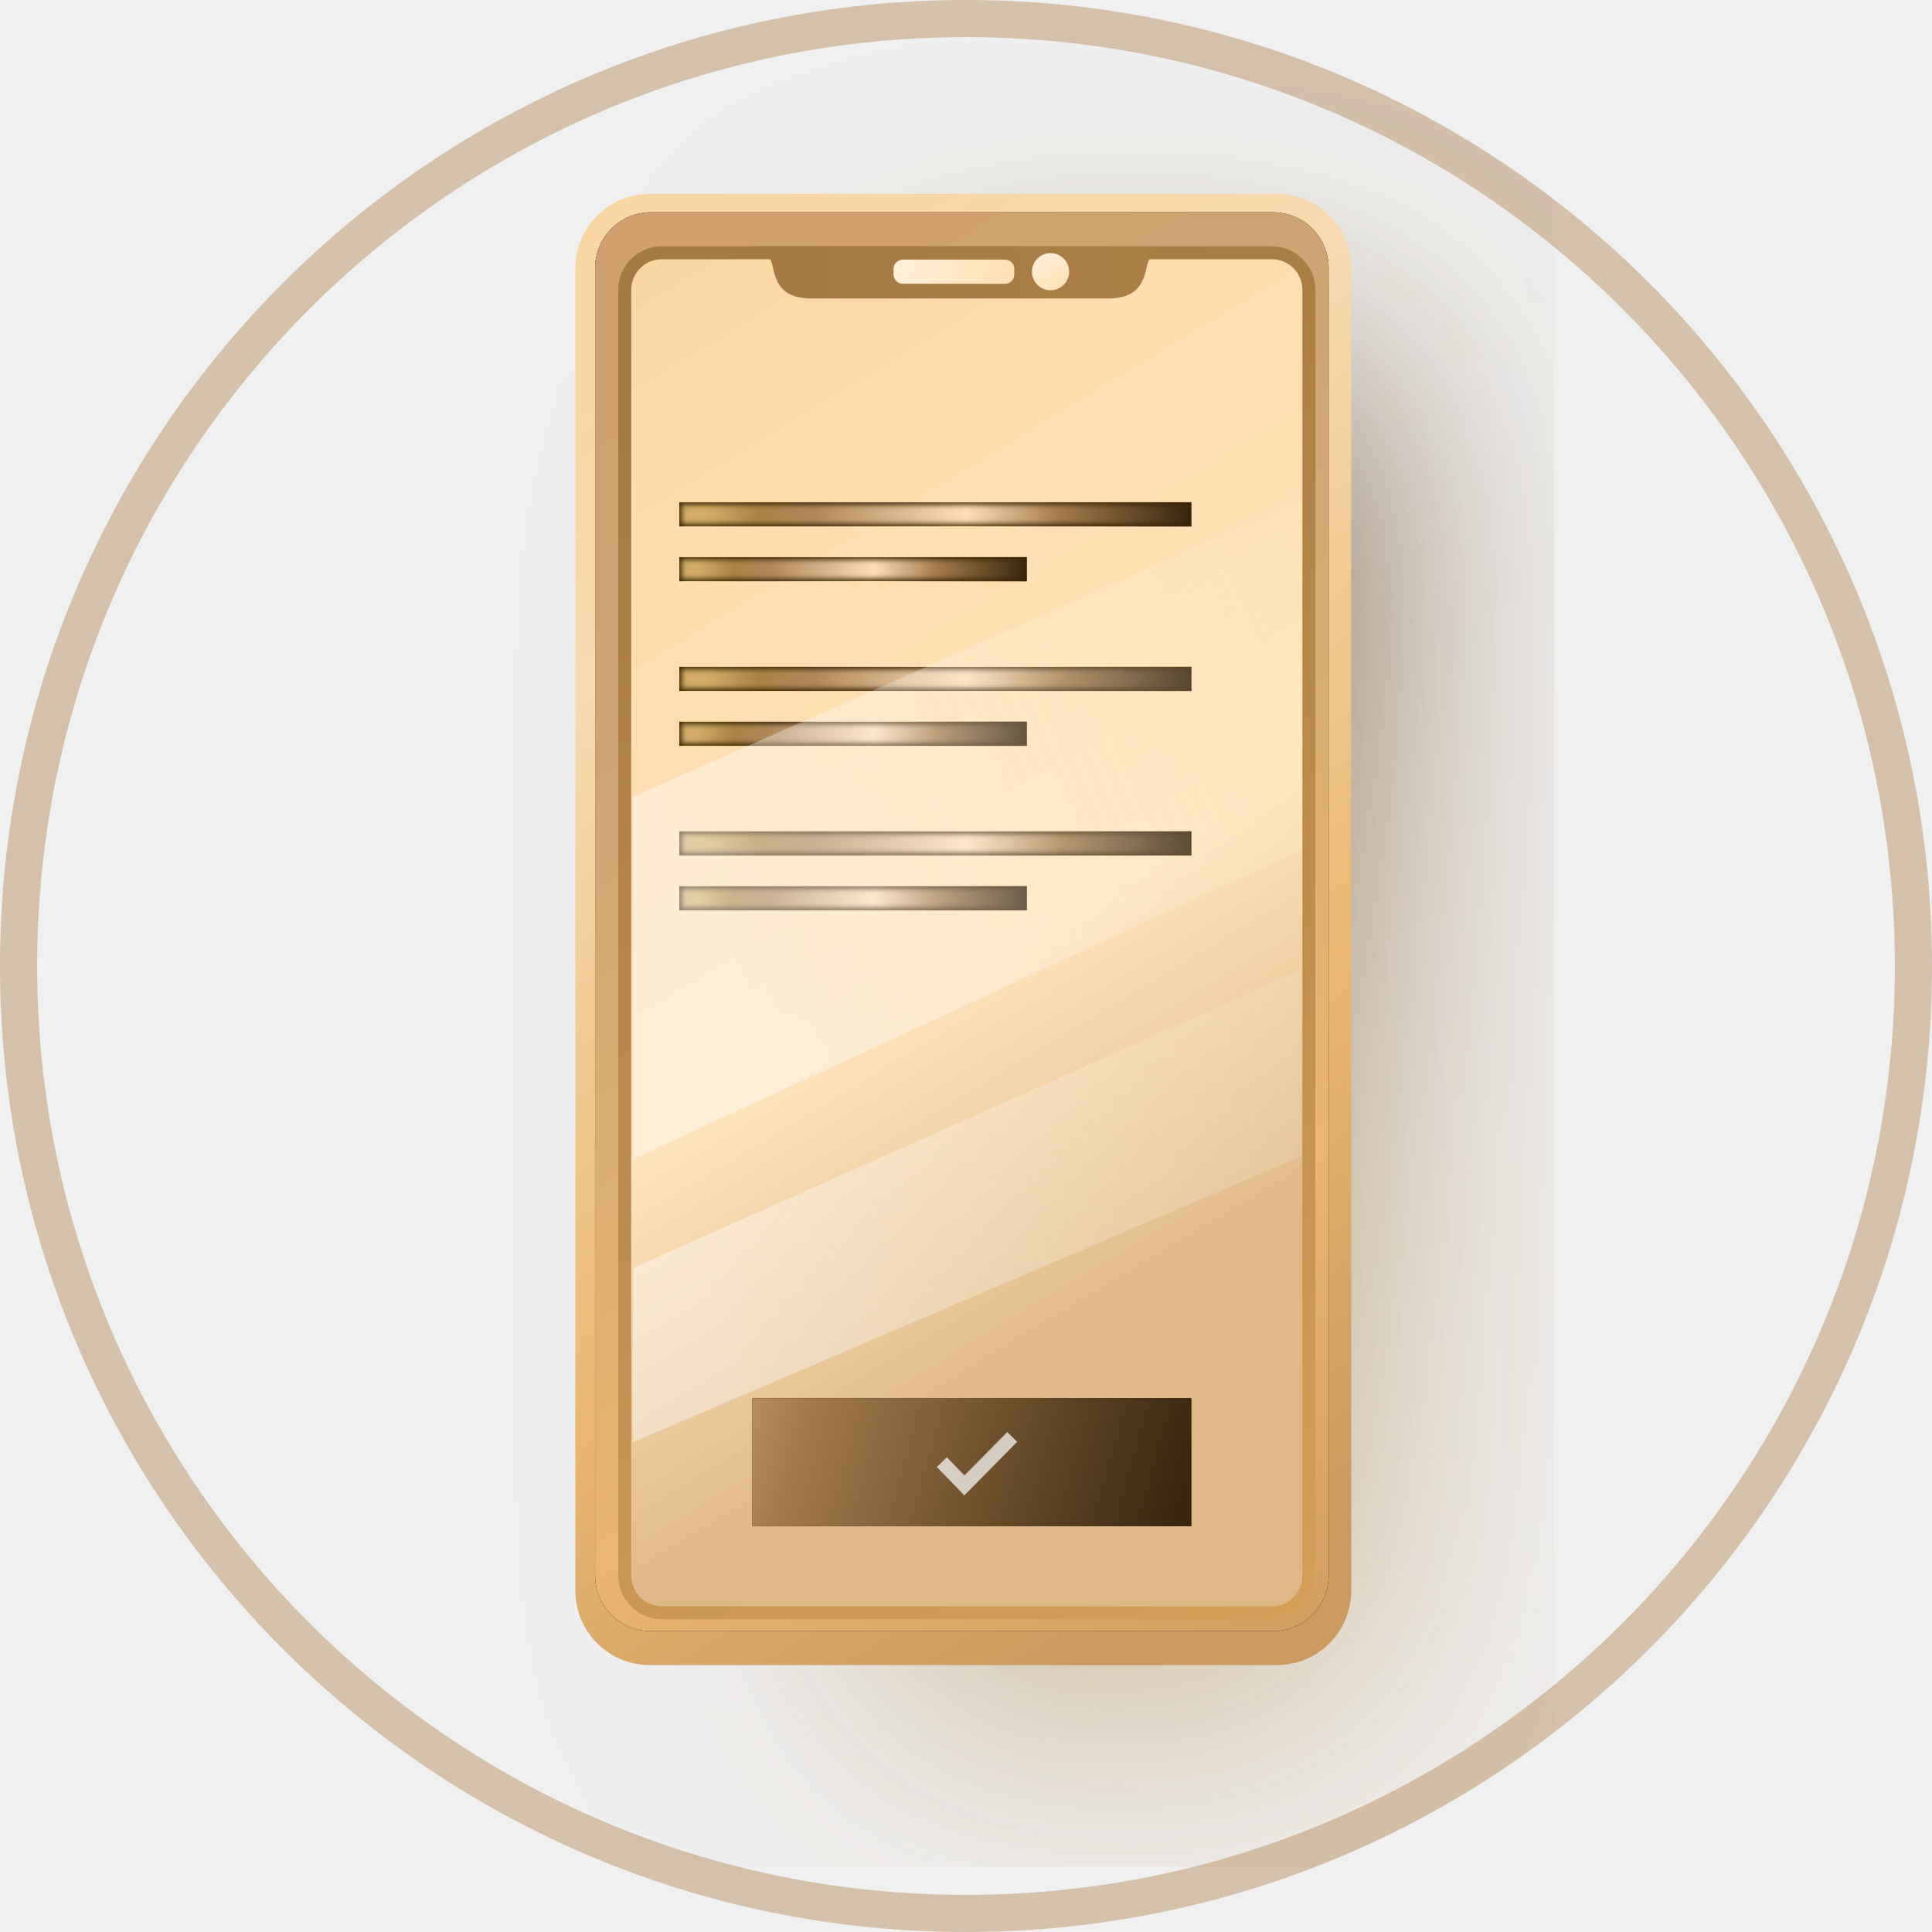
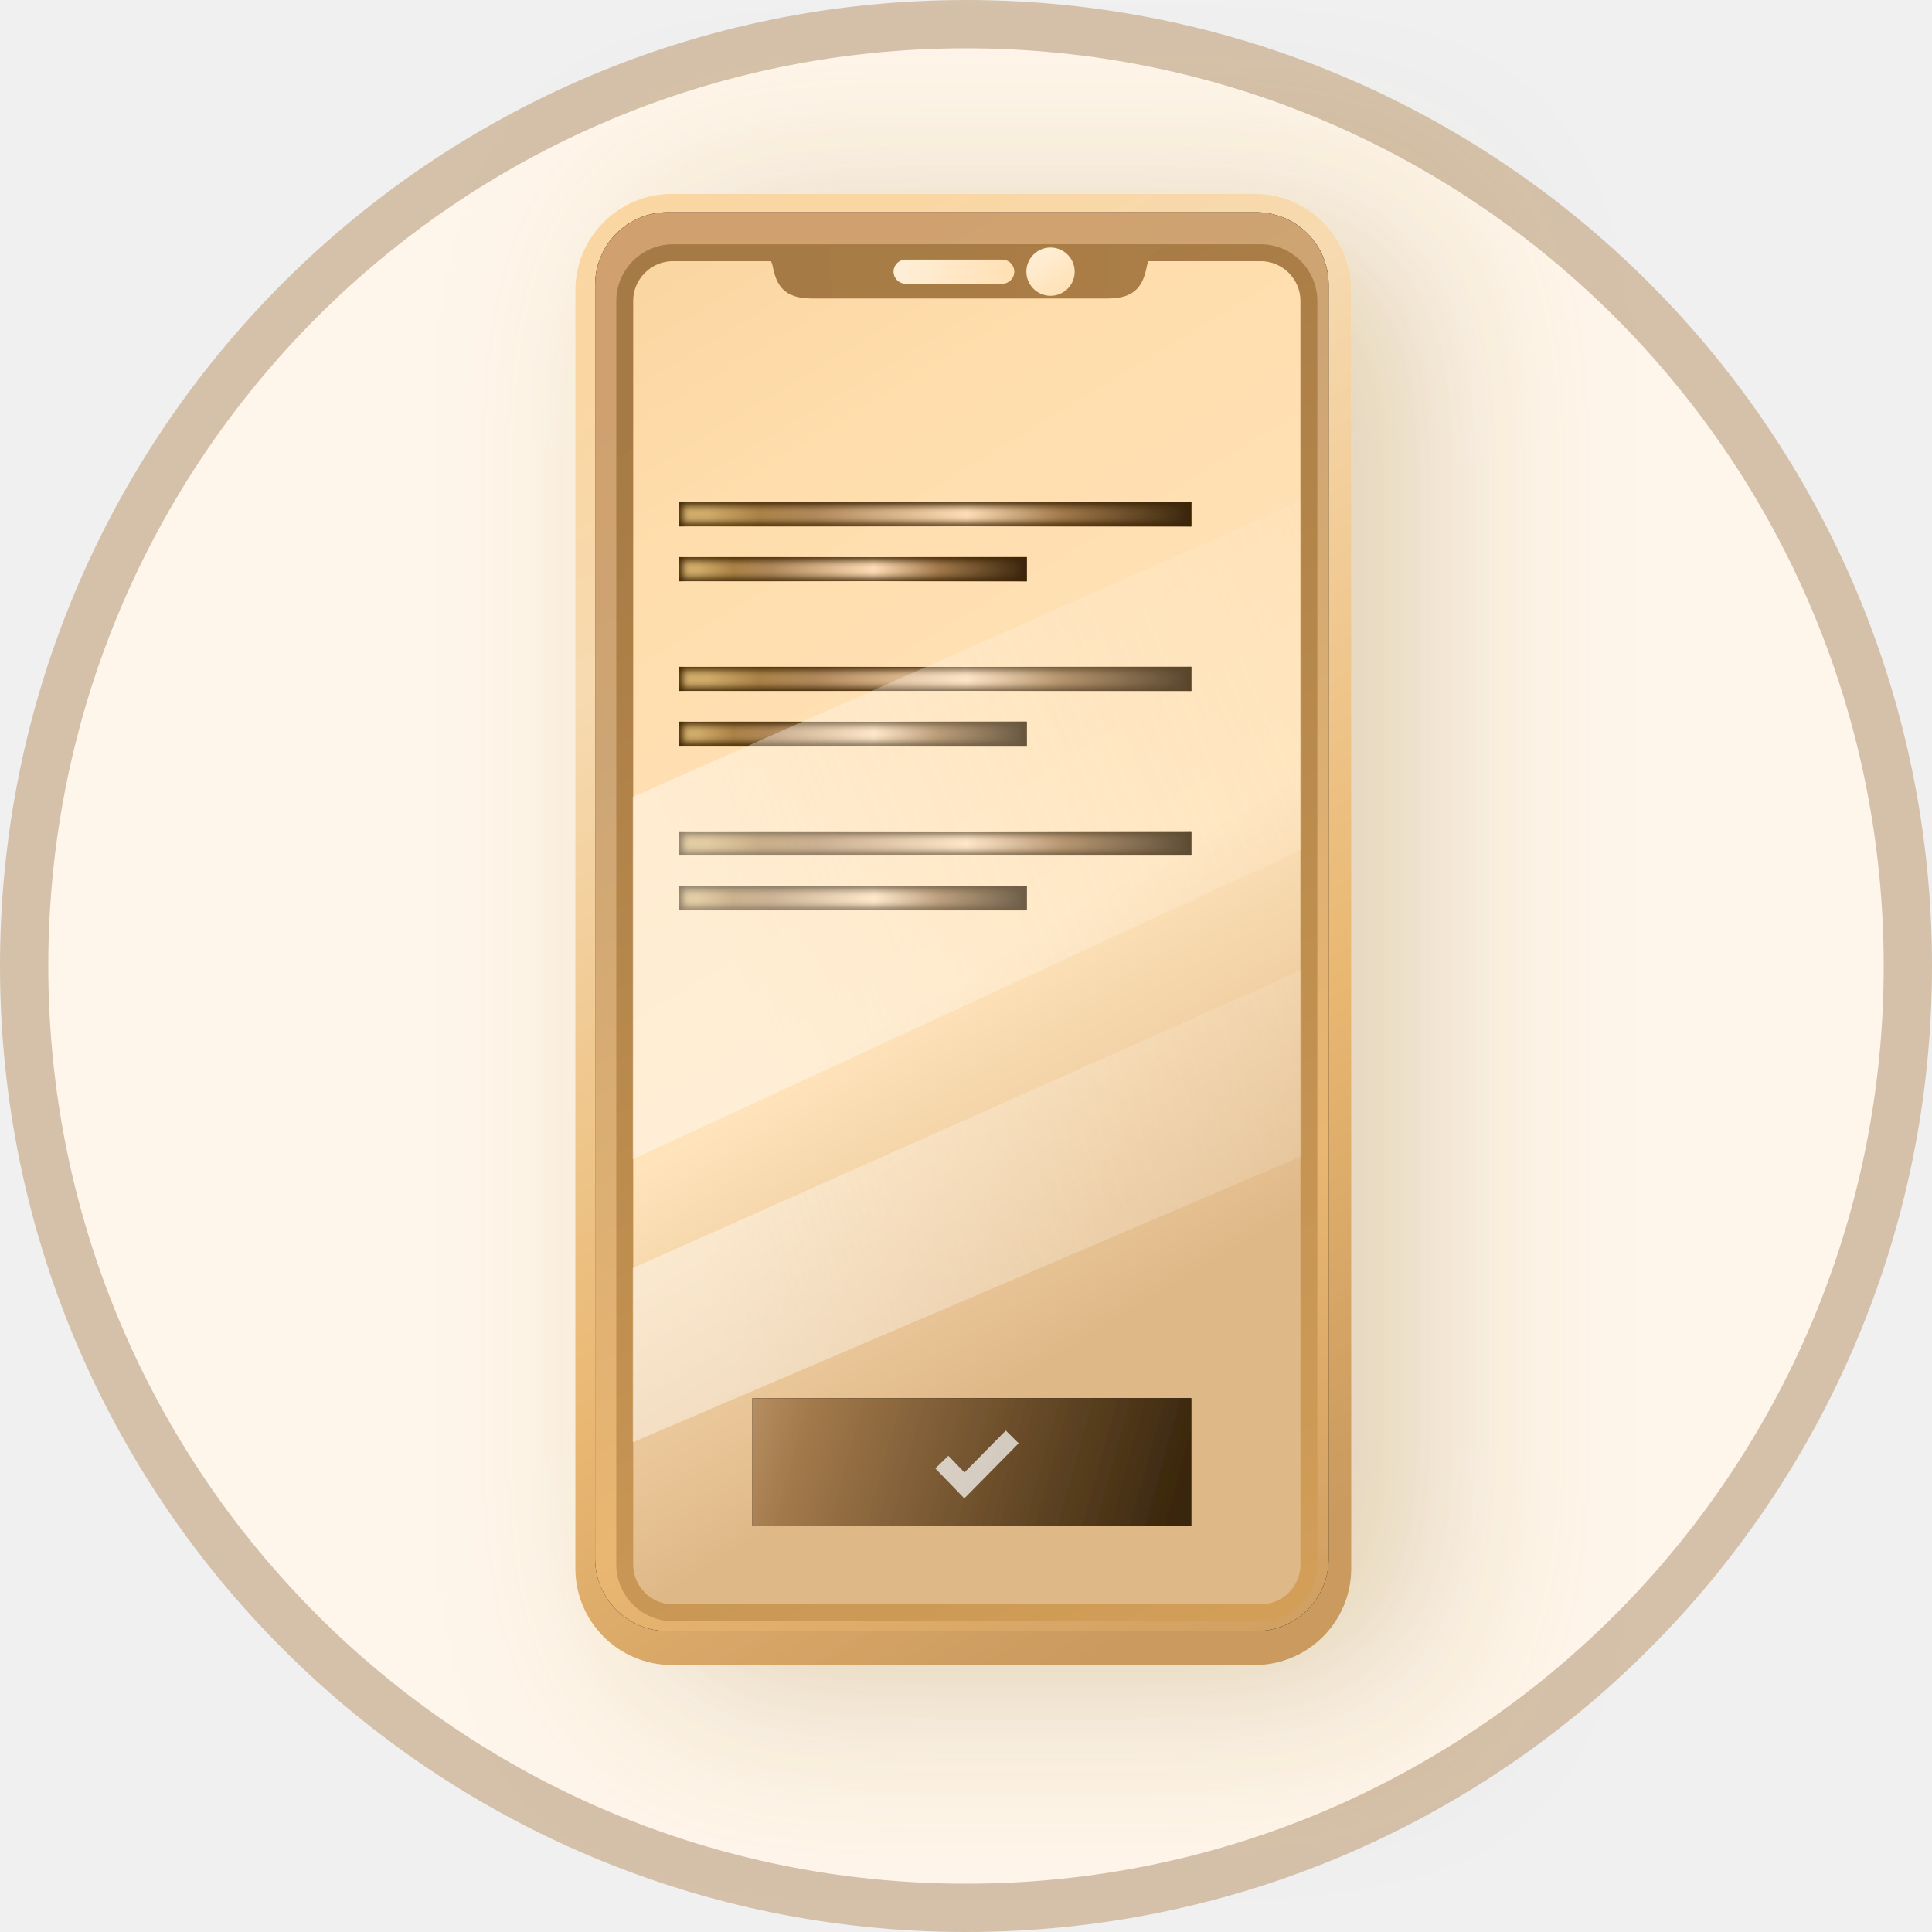
- <svg xmlns="http://www.w3.org/2000/svg" xmlns:xlink="http://www.w3.org/1999/xlink" width="104" height="104" viewBox="0 0 104 104">
+ <svg xmlns="http://www.w3.org/2000/svg" xmlns:xlink="http://www.w3.org/1999/xlink" width="80" height="80" viewBox="0 0 80 80">
  <defs>
-     <linearGradient id="prefix__f" x1="66.268%" x2="43.976%" y1="113.858%" y2="22.666%">
-       <stop offset="0%" stop-color="#D9AF5F" stop-opacity=".39" />
-       <stop offset="100%" stop-color="#6E4F28" />
-     </linearGradient>
-     <linearGradient id="prefix__g" x1="32.748%" x2="62.934%" y1="3.158%" y2="100%">
+     <linearGradient id="prefix__b" x1="32.748%" x2="62.934%" y1="3.158%" y2="100%">
      <stop offset="0%" stop-color="#FAD6A2" />
      <stop offset="20.1%" stop-color="#F7DAB0" />
      <stop offset="66.722%" stop-color="#E9B771" />
      <stop offset="100%" stop-color="#CA9A5F" />
    </linearGradient>
-     <linearGradient id="prefix__h" x1="34.302%" x2="61.769%" y1="3.158%" y2="100%">
+     <linearGradient id="prefix__c" x1="34.302%" x2="61.769%" y1="3.158%" y2="100%">
      <stop offset="0%" stop-color="#FAD6A2" />
      <stop offset="20.1%" stop-color="#F7DAB0" />
      <stop offset="66.722%" stop-color="#E9B771" />
      <stop offset="100%" stop-color="#CA9A5F" />
    </linearGradient>
-     <linearGradient id="prefix__i" x1="33.42%" x2="67.67%" y1="3.158%" y2="116.699%">
+     <linearGradient id="prefix__d" x1="33.42%" x2="67.67%" y1="3.158%" y2="116.699%">
      <stop offset="0%" stop-color="#D0A16E" />
      <stop offset="20.635%" stop-color="#CDA574" />
      <stop offset="66.722%" stop-color="#E9B771" />
      <stop offset="100%" stop-color="#CA9A5F" />
    </linearGradient>
-     <linearGradient id="prefix__j" x1="36.804%" x2="63.486%" y1="-7.406%" y2="80.984%">
+     <linearGradient id="prefix__e" x1="36.804%" x2="63.486%" y1="-7.406%" y2="80.984%">
      <stop offset="0%" stop-color="#FAD6A2" />
      <stop offset="20.1%" stop-color="#FFDDAC" />
      <stop offset="66.722%" stop-color="#FFE3BA" />
      <stop offset="100%" stop-color="#DFB888" />
    </linearGradient>
-     <linearGradient id="prefix__k" x1="37.915%" x2="63.576%" y1="4.2%" y2="108.726%">
+     <linearGradient id="prefix__f" x1="37.915%" x2="63.576%" y1="4.2%" y2="108.726%">
      <stop offset="0%" stop-color="#A67A44" />
      <stop offset="100%" stop-color="#D39F59" />
    </linearGradient>
-     <linearGradient id="prefix__l" x1="97.239%" x2="7.729%" y1="49.21%" y2="49.687%">
+     <linearGradient id="prefix__g" x1="97.239%" x2="7.729%" y1="49.21%" y2="49.687%">
      <stop offset="0%" stop-color="#AB7E46" />
      <stop offset="100%" stop-color="#A67A44" />
    </linearGradient>
-     <linearGradient id="prefix__m" x1="-3.619%" x2="100%" y1="48.872%" y2="51.128%">
+     <linearGradient id="prefix__h" x1="-3.619%" x2="100%" y1="48.872%" y2="51.128%">
      <stop offset="0%" stop-color="#FFF0DA" />
      <stop offset="100%" stop-color="#FFE0B3" />
    </linearGradient>
-     <linearGradient id="prefix__n" x1="15.973%" x2="81.731%" y1="0%" y2="100%">
+     <linearGradient id="prefix__i" x1="15.973%" x2="81.731%" y1="0%" y2="100%">
      <stop offset="0%" stop-color="#FFF0DA" />
      <stop offset="100%" stop-color="#FFE0B3" />
    </linearGradient>
-     <linearGradient id="prefix__o" x1="-235.929%" x2="100%" y1="26.943%" y2="54.022%">
-       <stop offset="0%" stop-color="#D1AC6A" />
-       <stop offset="10.741%" stop-color="#AB8347" />
-       <stop offset="22.436%" stop-color="#B1895C" />
-       <stop offset="53.569%" stop-color="#FFDEB7" />
-       <stop offset="73.245%" stop-color="#A2794B" />
-       <stop offset="100%" stop-color="#39260D" />
-     </linearGradient>
-     <linearGradient id="prefix__p" x1="5.345%" x2="100%" y1="49.977%" y2="50.056%">
-       <stop offset="0%" stop-color="#D1AC6A" />
-       <stop offset="10.741%" stop-color="#AB8347" />
-       <stop offset="22.436%" stop-color="#B1895C" />
-       <stop offset="53.569%" stop-color="#FFDEB7" />
-       <stop offset="73.245%" stop-color="#A2794B" />
-       <stop offset="100%" stop-color="#39260D" />
-     </linearGradient>
-     <linearGradient id="prefix__q" x1="5.345%" x2="100%" y1="49.957%" y2="50.105%">
-       <stop offset="0%" stop-color="#D1AC6A" />
-       <stop offset="10.741%" stop-color="#AB8347" />
-       <stop offset="22.436%" stop-color="#B1895C" />
-       <stop offset="53.569%" stop-color="#FFDEB7" />
-       <stop offset="73.245%" stop-color="#A2794B" />
-       <stop offset="100%" stop-color="#39260D" />
-     </linearGradient>
-     <linearGradient id="prefix__x" x1="5.345%" x2="100%" y1="49.95%" y2="50.122%">
-       <stop offset="0%" stop-color="#D1AC6A" />
-       <stop offset="10.741%" stop-color="#AB8347" />
-       <stop offset="22.436%" stop-color="#B1895C" />
-       <stop offset="53.569%" stop-color="#FFDEB7" />
-       <stop offset="73.245%" stop-color="#A2794B" />
-       <stop offset="100%" stop-color="#39260D" />
-     </linearGradient>
-     <linearGradient id="prefix__y" x1="5.345%" x2="100%" y1="49.906%" y2="50.229%">
-       <stop offset="0%" stop-color="#D1AC6A" />
-       <stop offset="10.741%" stop-color="#AB8347" />
-       <stop offset="22.436%" stop-color="#B1895C" />
-       <stop offset="53.569%" stop-color="#FFDEB7" />
-       <stop offset="73.245%" stop-color="#A2794B" />
-       <stop offset="100%" stop-color="#39260D" />
-     </linearGradient>
-     <linearGradient id="prefix__F" x1="115.973%" x2="28.001%" y1="0%" y2="82.006%">
+     <linearGradient id="prefix__j" x1="-235.929%" x2="100%" y1="26.943%" y2="54.022%">
+       <stop offset="0%" stop-color="#D1AC6A" />
+       <stop offset="10.741%" stop-color="#AB8347" />
+       <stop offset="22.436%" stop-color="#B1895C" />
+       <stop offset="53.569%" stop-color="#FFDEB7" />
+       <stop offset="73.245%" stop-color="#A2794B" />
+       <stop offset="100%" stop-color="#39260D" />
+     </linearGradient>
+     <linearGradient id="prefix__k" x1="5.345%" x2="100%" y1="49.977%" y2="50.056%">
+       <stop offset="0%" stop-color="#D1AC6A" />
+       <stop offset="10.741%" stop-color="#AB8347" />
+       <stop offset="22.436%" stop-color="#B1895C" />
+       <stop offset="53.569%" stop-color="#FFDEB7" />
+       <stop offset="73.245%" stop-color="#A2794B" />
+       <stop offset="100%" stop-color="#39260D" />
+     </linearGradient>
+     <linearGradient id="prefix__l" x1="5.345%" x2="100%" y1="49.957%" y2="50.105%">
+       <stop offset="0%" stop-color="#D1AC6A" />
+       <stop offset="10.741%" stop-color="#AB8347" />
+       <stop offset="22.436%" stop-color="#B1895C" />
+       <stop offset="53.569%" stop-color="#FFDEB7" />
+       <stop offset="73.245%" stop-color="#A2794B" />
+       <stop offset="100%" stop-color="#39260D" />
+     </linearGradient>
+     <linearGradient id="prefix__s" x1="5.345%" x2="100%" y1="49.95%" y2="50.122%">
+       <stop offset="0%" stop-color="#D1AC6A" />
+       <stop offset="10.741%" stop-color="#AB8347" />
+       <stop offset="22.436%" stop-color="#B1895C" />
+       <stop offset="53.569%" stop-color="#FFDEB7" />
+       <stop offset="73.245%" stop-color="#A2794B" />
+       <stop offset="100%" stop-color="#39260D" />
+     </linearGradient>
+     <linearGradient id="prefix__t" x1="5.345%" x2="100%" y1="49.906%" y2="50.229%">
+       <stop offset="0%" stop-color="#D1AC6A" />
+       <stop offset="10.741%" stop-color="#AB8347" />
+       <stop offset="22.436%" stop-color="#B1895C" />
+       <stop offset="53.569%" stop-color="#FFDEB7" />
+       <stop offset="73.245%" stop-color="#A2794B" />
+       <stop offset="100%" stop-color="#39260D" />
+     </linearGradient>
+     <linearGradient id="prefix__A" x1="115.973%" x2="28.001%" y1="0%" y2="82.006%">
      <stop offset="0%" stop-color="#FFF6E4" stop-opacity="0" />
      <stop offset="100%" stop-color="#FFF" />
    </linearGradient>
-     <linearGradient id="prefix__G" x1="146.655%" x2="17.77%" y1=".285%" y2="81.823%">
+     <linearGradient id="prefix__B" x1="146.655%" x2="17.77%" y1=".285%" y2="81.823%">
      <stop offset="0%" stop-color="#FFF6E4" stop-opacity="0" />
      <stop offset="100%" stop-color="#FFF" />
    </linearGradient>
-     <filter id="prefix__c" width="361.5%" height="193.4%" x="-130.8%" y="-44%" filterUnits="objectBoundingBox">
-       <feGaussianBlur in="SourceGraphic" stdDeviation="7" />
-     </filter>
-     <filter id="prefix__d" width="419.2%" height="214%" x="-159.6%" y="-54.3%" filterUnits="objectBoundingBox">
-       <feOffset dy="2" in="SourceAlpha" result="shadowOffsetOuter1" />
-       <feGaussianBlur in="shadowOffsetOuter1" result="shadowBlurOuter1" stdDeviation="6.5" />
-       <feColorMatrix in="shadowBlurOuter1" values="0 0 0 0 0.423 0 0 0 0 0.232 0 0 0 0 0 0 0 0 0.228 0" />
-     </filter>
-     <filter id="prefix__s" width="101.5%" height="130.8%" x="-.7%" y="-15.4%" filterUnits="objectBoundingBox">
-       <feMorphology in="SourceAlpha" radius=".1" result="shadowSpreadInner1" />
-       <feGaussianBlur in="shadowSpreadInner1" result="shadowBlurInner1" stdDeviation=".15" />
-       <feOffset in="shadowBlurInner1" result="shadowOffsetInner1" />
-       <feComposite in="shadowOffsetInner1" in2="SourceAlpha" k2="-1" k3="1" operator="arithmetic" result="shadowInnerInner1" />
-       <feColorMatrix in="shadowInnerInner1" values="0 0 0 0 0.236 0 0 0 0 0.142 0 0 0 0 0.013 0 0 0 1 0" />
-     </filter>
-     <filter id="prefix__u" width="101.5%" height="130.8%" x="-.7%" y="-15.4%" filterUnits="objectBoundingBox">
-       <feMorphology in="SourceAlpha" radius=".1" result="shadowSpreadInner1" />
-       <feGaussianBlur in="shadowSpreadInner1" result="shadowBlurInner1" stdDeviation=".15" />
-       <feOffset in="shadowBlurInner1" result="shadowOffsetInner1" />
-       <feComposite in="shadowOffsetInner1" in2="SourceAlpha" k2="-1" k3="1" operator="arithmetic" result="shadowInnerInner1" />
-       <feColorMatrix in="shadowInnerInner1" values="0 0 0 0 0.236 0 0 0 0 0.142 0 0 0 0 0.013 0 0 0 1 0" />
-     </filter>
-     <filter id="prefix__w" width="101.5%" height="130.8%" x="-.7%" y="-15.4%" filterUnits="objectBoundingBox">
-       <feMorphology in="SourceAlpha" radius=".1" result="shadowSpreadInner1" />
-       <feGaussianBlur in="shadowSpreadInner1" result="shadowBlurInner1" stdDeviation=".15" />
-       <feOffset in="shadowBlurInner1" result="shadowOffsetInner1" />
-       <feComposite in="shadowOffsetInner1" in2="SourceAlpha" k2="-1" k3="1" operator="arithmetic" result="shadowInnerInner1" />
-       <feColorMatrix in="shadowInnerInner1" values="0 0 0 0 0.236 0 0 0 0 0.142 0 0 0 0 0.013 0 0 0 1 0" />
-     </filter>
-     <filter id="prefix__A" width="102.1%" height="130.8%" x="-1.1%" y="-15.4%" filterUnits="objectBoundingBox">
-       <feMorphology in="SourceAlpha" radius=".1" result="shadowSpreadInner1" />
-       <feGaussianBlur in="shadowSpreadInner1" result="shadowBlurInner1" stdDeviation=".15" />
-       <feOffset in="shadowBlurInner1" result="shadowOffsetInner1" />
-       <feComposite in="shadowOffsetInner1" in2="SourceAlpha" k2="-1" k3="1" operator="arithmetic" result="shadowInnerInner1" />
-       <feColorMatrix in="shadowInnerInner1" values="0 0 0 0 0.236 0 0 0 0 0.142 0 0 0 0 0.013 0 0 0 1 0" />
-     </filter>
-     <filter id="prefix__C" width="102.1%" height="130.8%" x="-1.1%" y="-15.4%" filterUnits="objectBoundingBox">
-       <feMorphology in="SourceAlpha" radius=".1" result="shadowSpreadInner1" />
-       <feGaussianBlur in="shadowSpreadInner1" result="shadowBlurInner1" stdDeviation=".15" />
-       <feOffset in="shadowBlurInner1" result="shadowOffsetInner1" />
-       <feComposite in="shadowOffsetInner1" in2="SourceAlpha" k2="-1" k3="1" operator="arithmetic" result="shadowInnerInner1" />
-       <feColorMatrix in="shadowInnerInner1" values="0 0 0 0 0.236 0 0 0 0 0.142 0 0 0 0 0.013 0 0 0 1 0" />
-     </filter>
-     <filter id="prefix__E" width="102.1%" height="130.8%" x="-1.1%" y="-15.4%" filterUnits="objectBoundingBox">
-       <feMorphology in="SourceAlpha" radius=".1" result="shadowSpreadInner1" />
-       <feGaussianBlur in="shadowSpreadInner1" result="shadowBlurInner1" stdDeviation=".15" />
-       <feOffset in="shadowBlurInner1" result="shadowOffsetInner1" />
-       <feComposite in="shadowOffsetInner1" in2="SourceAlpha" k2="-1" k3="1" operator="arithmetic" result="shadowInnerInner1" />
-       <feColorMatrix in="shadowInnerInner1" values="0 0 0 0 0.236 0 0 0 0 0.142 0 0 0 0 0.013 0 0 0 1 0" />
-     </filter>
-     <path id="prefix__r" d="M1.226 0.494H28.784V1.794H1.226z" />
-     <path id="prefix__t" d="M1.226 0.252H28.784V1.552H1.226z" />
-     <path id="prefix__v" d="M1.226 0.01H28.784V1.31H1.226z" />
-     <path id="prefix__z" d="M1.226 0.847H19.926V2.147H1.226z" />
-     <path id="prefix__B" d="M1.226 0.605H19.926V1.905H1.226z" />
-     <path id="prefix__D" d="M1.226 0.363H19.926V1.663H1.226z" />
-     <circle id="prefix__a" cx="52" cy="52" r="52" />
-     <rect id="prefix__e" width="26" height="72.8" x="19.5" y="10.4" rx="2" />
+     <filter id="prefix__a" width="219.4%" height="168.3%" x="-59.7%" y="-34.1%" filterUnits="objectBoundingBox">
+       <feOffset dx="3" dy="1" in="SourceAlpha" result="shadowOffsetOuter1" />
+       <feGaussianBlur in="shadowOffsetOuter1" result="shadowBlurOuter1" stdDeviation="4" />
+       <feColorMatrix in="shadowBlurOuter1" result="shadowMatrixOuter1" values="0 0 0 0 0.311 0 0 0 0 0.182 0 0 0 0 0.028 0 0 0 0.298 0" />
+       <feMerge>
+         <feMergeNode in="shadowMatrixOuter1" />
+         <feMergeNode in="SourceGraphic" />
+       </feMerge>
+     </filter>
+     <filter id="prefix__n" width="101.9%" height="140%" x="-.9%" y="-20%" filterUnits="objectBoundingBox">
+       <feMorphology in="SourceAlpha" radius=".1" result="shadowSpreadInner1" />
+       <feGaussianBlur in="shadowSpreadInner1" result="shadowBlurInner1" stdDeviation=".15" />
+       <feOffset in="shadowBlurInner1" result="shadowOffsetInner1" />
+       <feComposite in="shadowOffsetInner1" in2="SourceAlpha" k2="-1" k3="1" operator="arithmetic" result="shadowInnerInner1" />
+       <feColorMatrix in="shadowInnerInner1" values="0 0 0 0 0.236 0 0 0 0 0.142 0 0 0 0 0.013 0 0 0 1 0" />
+     </filter>
+     <filter id="prefix__p" width="101.9%" height="140%" x="-.9%" y="-20%" filterUnits="objectBoundingBox">
+       <feMorphology in="SourceAlpha" radius=".1" result="shadowSpreadInner1" />
+       <feGaussianBlur in="shadowSpreadInner1" result="shadowBlurInner1" stdDeviation=".15" />
+       <feOffset in="shadowBlurInner1" result="shadowOffsetInner1" />
+       <feComposite in="shadowOffsetInner1" in2="SourceAlpha" k2="-1" k3="1" operator="arithmetic" result="shadowInnerInner1" />
+       <feColorMatrix in="shadowInnerInner1" values="0 0 0 0 0.236 0 0 0 0 0.142 0 0 0 0 0.013 0 0 0 1 0" />
+     </filter>
+     <filter id="prefix__r" width="101.9%" height="140%" x="-.9%" y="-20%" filterUnits="objectBoundingBox">
+       <feMorphology in="SourceAlpha" radius=".1" result="shadowSpreadInner1" />
+       <feGaussianBlur in="shadowSpreadInner1" result="shadowBlurInner1" stdDeviation=".15" />
+       <feOffset in="shadowBlurInner1" result="shadowOffsetInner1" />
+       <feComposite in="shadowOffsetInner1" in2="SourceAlpha" k2="-1" k3="1" operator="arithmetic" result="shadowInnerInner1" />
+       <feColorMatrix in="shadowInnerInner1" values="0 0 0 0 0.236 0 0 0 0 0.142 0 0 0 0 0.013 0 0 0 1 0" />
+     </filter>
+     <filter id="prefix__v" width="102.8%" height="140%" x="-1.4%" y="-20%" filterUnits="objectBoundingBox">
+       <feMorphology in="SourceAlpha" radius=".1" result="shadowSpreadInner1" />
+       <feGaussianBlur in="shadowSpreadInner1" result="shadowBlurInner1" stdDeviation=".15" />
+       <feOffset in="shadowBlurInner1" result="shadowOffsetInner1" />
+       <feComposite in="shadowOffsetInner1" in2="SourceAlpha" k2="-1" k3="1" operator="arithmetic" result="shadowInnerInner1" />
+       <feColorMatrix in="shadowInnerInner1" values="0 0 0 0 0.236 0 0 0 0 0.142 0 0 0 0 0.013 0 0 0 1 0" />
+     </filter>
+     <filter id="prefix__x" width="102.8%" height="140%" x="-1.4%" y="-20%" filterUnits="objectBoundingBox">
+       <feMorphology in="SourceAlpha" radius=".1" result="shadowSpreadInner1" />
+       <feGaussianBlur in="shadowSpreadInner1" result="shadowBlurInner1" stdDeviation=".15" />
+       <feOffset in="shadowBlurInner1" result="shadowOffsetInner1" />
+       <feComposite in="shadowOffsetInner1" in2="SourceAlpha" k2="-1" k3="1" operator="arithmetic" result="shadowInnerInner1" />
+       <feColorMatrix in="shadowInnerInner1" values="0 0 0 0 0.236 0 0 0 0 0.142 0 0 0 0 0.013 0 0 0 1 0" />
+     </filter>
+     <filter id="prefix__z" width="102.8%" height="140%" x="-1.4%" y="-20%" filterUnits="objectBoundingBox">
+       <feMorphology in="SourceAlpha" radius=".1" result="shadowSpreadInner1" />
+       <feGaussianBlur in="shadowSpreadInner1" result="shadowBlurInner1" stdDeviation=".15" />
+       <feOffset in="shadowBlurInner1" result="shadowOffsetInner1" />
+       <feComposite in="shadowOffsetInner1" in2="SourceAlpha" k2="-1" k3="1" operator="arithmetic" result="shadowInnerInner1" />
+       <feColorMatrix in="shadowInnerInner1" values="0 0 0 0 0.236 0 0 0 0 0.142 0 0 0 0 0.013 0 0 0 1 0" />
+     </filter>
+     <path id="prefix__m" d="M0.943 0.38H22.142V1.38H0.943z" />
+     <path id="prefix__o" d="M0.943 0.194H22.142V1.194H0.943z" />
+     <path id="prefix__q" d="M0.943 0.008H22.142V1.008H0.943z" />
+     <path id="prefix__u" d="M0.943 0.651H15.328V1.651H0.943z" />
+     <path id="prefix__w" d="M0.943 0.465H15.328V1.465H0.943z" />
+     <path id="prefix__y" d="M0.943 0.279H15.328V1.279H0.943z" />
  </defs>
  <g fill="none" fill-rule="evenodd">
-     <mask id="prefix__b" fill="#fff">
-       <use xlink:href="#prefix__a" />
-     </mask>
-     <circle cx="52" cy="52" r="51" stroke="#D5C1AA" stroke-width="2" />
-     <g mask="url(#prefix__b)">
+     <circle cx="40" cy="40" r="39" fill="#FFF6EB" stroke="#D5C1AA" stroke-width="2" />
+     <g filter="url(#prefix__a)" transform="translate(22 7)">
      <g>
-         <g filter="url(#prefix__c)" opacity=".738" transform="translate(28.6 9.1)">
-           <use fill="#000" filter="url(#prefix__d)" xlink:href="#prefix__e" />
-           <use fill="url(#prefix__f)" xlink:href="#prefix__e" />
-         </g>
-         <g>
-           <g>
-             <g>
-               <g transform="translate(28.6 9.1) translate(.065 .059) translate(1.475 .484) translate(.832 .794)">
-                 <rect width="41.764" height="79.194" fill="url(#prefix__g)" fill-rule="nonzero" rx="4" />
-                 <g transform="translate(2.6 2.6)">
-                   <rect width="36.828" height="73.21" x=".058" y=".216" fill="#000" fill-rule="nonzero" rx="14.165" />
-                   <rect width="36.828" height="73.21" x=".058" y=".216" fill="url(#prefix__h)" rx="14.165" />
-                 </g>
-                 <rect width="39.486" height="76.378" x="1.063" y=".99" fill="#000" fill-rule="nonzero" rx="3" />
-                 <rect width="39.486" height="76.378" x="1.063" y=".99" fill="url(#prefix__i)" rx="3" />
-                 <rect width="36.828" height="73.21" y=".092" fill="url(#prefix__j)" fill-rule="nonzero" stroke="url(#prefix__k)" stroke-width=".7" rx="2" transform="translate(2.658 3.076)" />
-                 <path fill="url(#prefix__l)" fill-rule="nonzero" d="M12.719 5.632c-1.519 0-1.898-.751-2.088-1.69-.127-.626-.506-1.001-1.14-1.126h22.401c-.633.125-1.012.5-1.139 1.126-.19.939-.57 1.69-2.088 1.69H12.72z" />
-                 <g fill-rule="nonzero" transform="translate(17.085 2.572)">
-                   <rect width="6.5" height="1.3" x=".043" y=".966" fill="url(#prefix__m)" rx=".5" />
-                   <circle cx="8.493" cy="1.616" r="1" fill="url(#prefix__n)" />
-                 </g>
-               </g>
-               <g>
-                 <path fill="#000" fill-rule="nonzero" d="M1.263 0.621H24.884V7.511H1.263z" transform="translate(28.6 9.1) translate(.065 .059) translate(1.475 .484) translate(9.1 65)" />
-                 <path fill="url(#prefix__o)" d="M1.263 0.621H24.884V7.511H1.263z" transform="translate(28.6 9.1) translate(.065 .059) translate(1.475 .484) translate(9.1 65)" />
-               </g>
-               <g transform="translate(28.6 9.1) translate(.065 .059) translate(1.475 .484) translate(5.2 16.9)">
-                 <path fill="url(#prefix__p)" d="M1.226 0.494H28.784V1.794H1.226z" />
-                 <use fill="url(#prefix__q)" xlink:href="#prefix__r" />
-                 <use fill="#000" filter="url(#prefix__s)" xlink:href="#prefix__r" />
-               </g>
-               <g transform="translate(28.6 9.1) translate(.065 .059) translate(1.475 .484) translate(5.2 26)">
-                 <path fill="url(#prefix__p)" d="M1.226 0.252H28.784V1.552H1.226z" />
-                 <use fill="url(#prefix__q)" xlink:href="#prefix__t" />
-                 <use fill="#000" filter="url(#prefix__u)" xlink:href="#prefix__t" />
-               </g>
-               <g transform="translate(28.6 9.1) translate(.065 .059) translate(1.475 .484) translate(5.2 35.1)">
-                 <path fill="url(#prefix__p)" d="M1.226 0.01H28.784V1.31H1.226z" />
-                 <use fill="url(#prefix__q)" xlink:href="#prefix__v" />
-                 <use fill="#000" filter="url(#prefix__w)" xlink:href="#prefix__v" />
-               </g>
-               <g transform="translate(28.6 9.1) translate(.065 .059) translate(1.475 .484) translate(5.2 19.5)">
-                 <path fill="url(#prefix__x)" d="M1.226 0.847H19.926V2.147H1.226z" />
-                 <use fill="url(#prefix__y)" xlink:href="#prefix__z" />
-                 <use fill="#000" filter="url(#prefix__A)" xlink:href="#prefix__z" />
-               </g>
-               <g transform="translate(28.6 9.1) translate(.065 .059) translate(1.475 .484) translate(5.2 28.6)">
-                 <path fill="url(#prefix__x)" d="M1.226 0.605H19.926V1.905H1.226z" />
-                 <use fill="url(#prefix__y)" xlink:href="#prefix__B" />
-                 <use fill="#000" filter="url(#prefix__C)" xlink:href="#prefix__B" />
-               </g>
-               <g transform="translate(28.6 9.1) translate(.065 .059) translate(1.475 .484) translate(5.2 37.7)">
-                 <path fill="url(#prefix__x)" d="M1.226 0.363H19.926V1.663H1.226z" />
-                 <use fill="url(#prefix__y)" xlink:href="#prefix__D" />
-                 <use fill="#000" filter="url(#prefix__E)" xlink:href="#prefix__D" />
-               </g>
-             </g>
-             <path fill="url(#prefix__F)" fill-rule="nonzero" d="M5.505 38.129L36.583 13.926 41.132 32.174 10.222 57.05z" opacity=".4" transform="translate(28.6 9.1) translate(.065 .059) rotate(14 23.318 35.488)" />
-             <path fill="url(#prefix__G)" fill-rule="nonzero" d="M6.735 63.377L37.792 39.09 40.217 48.817 9.003 72.476z" opacity=".4" transform="translate(28.6 9.1) translate(.065 .059) rotate(14 23.476 55.783)" />
+         <g transform="translate(1.185 .418) translate(.64 .61)">
+           <rect width="32.126" height="60.918" fill="url(#prefix__b)" fill-rule="nonzero" rx="4" />
+           <g transform="translate(2 2)">
+             <rect width="28.329" height="56.316" x=".044" y=".166" fill="#000" fill-rule="nonzero" rx="14.165" />
+             <rect width="28.329" height="56.316" x=".044" y=".166" fill="url(#prefix__c)" rx="14.165" />
          </g>
-           <path stroke="#FFF" stroke-width=".75" d="M22.1 69.605L23.313 70.86 25.888 68.25" opacity=".704" transform="translate(28.6 9.1)" />
+           <rect width="30.374" height="58.752" x=".818" y=".761" fill="#000" fill-rule="nonzero" rx="3" />
+           <rect width="30.374" height="58.752" x=".818" y=".761" fill="url(#prefix__d)" rx="3" />
+           <rect width="28.329" height="56.316" y=".071" fill="url(#prefix__e)" fill-rule="nonzero" stroke="url(#prefix__f)" stroke-width=".7" rx="2" transform="translate(2.044 2.366)" />
+           <path fill="url(#prefix__g)" fill-rule="nonzero" d="M9.784 4.332c-1.168 0-1.46-.578-1.606-1.3-.098-.481-.39-.77-.877-.866h17.232c-.487.096-.78.385-.877.866-.146.722-.438 1.3-1.606 1.3H9.784z" />
+           <g fill-rule="nonzero" transform="translate(13.142 1.978)">
+             <rect width="5" height="1" x=".033" y=".743" fill="url(#prefix__h)" rx=".5" />
+             <circle cx="6.533" cy="1.243" r="1" fill="url(#prefix__i)" />
+           </g>
+         </g>
+         <path fill="#000" fill-rule="nonzero" d="M0.971 0.478H19.141V5.778H0.971z" transform="translate(1.185 .418) translate(7 50)" />
+         <path fill="url(#prefix__j)" d="M7.971 50.478H26.141V55.778H7.971z" transform="translate(1.185 .418)" />
+         <g transform="translate(1.185 .418) translate(4 13)">
+           <path fill="url(#prefix__k)" d="M0.943 0.38H22.142V1.38H0.943z" />
+           <use fill="url(#prefix__l)" xlink:href="#prefix__m" />
+           <use fill="#000" filter="url(#prefix__n)" xlink:href="#prefix__m" />
+         </g>
+         <g transform="translate(1.185 .418) translate(4 20)">
+           <path fill="url(#prefix__k)" d="M0.943 0.194H22.142V1.194H0.943z" />
+           <use fill="url(#prefix__l)" xlink:href="#prefix__o" />
+           <use fill="#000" filter="url(#prefix__p)" xlink:href="#prefix__o" />
+         </g>
+         <g transform="translate(1.185 .418) translate(4 27)">
+           <path fill="url(#prefix__k)" d="M0.943 0.008H22.142V1.008H0.943z" />
+           <use fill="url(#prefix__l)" xlink:href="#prefix__q" />
+           <use fill="#000" filter="url(#prefix__r)" xlink:href="#prefix__q" />
+         </g>
+         <g transform="translate(1.185 .418) translate(4 15)">
+           <path fill="url(#prefix__s)" d="M0.943 0.651H15.328V1.651H0.943z" />
+           <use fill="url(#prefix__t)" xlink:href="#prefix__u" />
+           <use fill="#000" filter="url(#prefix__v)" xlink:href="#prefix__u" />
+         </g>
+         <g transform="translate(1.185 .418) translate(4 22)">
+           <path fill="url(#prefix__s)" d="M0.943 0.465H15.328V1.465H0.943z" />
+           <use fill="url(#prefix__t)" xlink:href="#prefix__w" />
+           <use fill="#000" filter="url(#prefix__x)" xlink:href="#prefix__w" />
+         </g>
+         <g transform="translate(1.185 .418) translate(4 29)">
+           <path fill="url(#prefix__s)" d="M0.943 0.279H15.328V1.279H0.943z" />
+           <use fill="url(#prefix__t)" xlink:href="#prefix__y" />
+           <use fill="#000" filter="url(#prefix__z)" xlink:href="#prefix__y" />
        </g>
      </g>
+       <path fill="url(#prefix__A)" fill-rule="nonzero" d="M4.284 29.375L28.191 10.758 31.69 24.794 7.913 43.93z" opacity=".4" transform="rotate(14 17.987 27.344)" />
+       <path fill="url(#prefix__B)" fill-rule="nonzero" d="M5.231 48.797L29.121 30.115 30.986 37.597 6.976 55.797z" opacity=".4" transform="rotate(14 18.108 42.956)" />
    </g>
+     <path stroke="#FFF" stroke-width=".75" d="M39 60.542L39.933 61.508 41.914 59.5" opacity=".704" />
  </g>
</svg>
